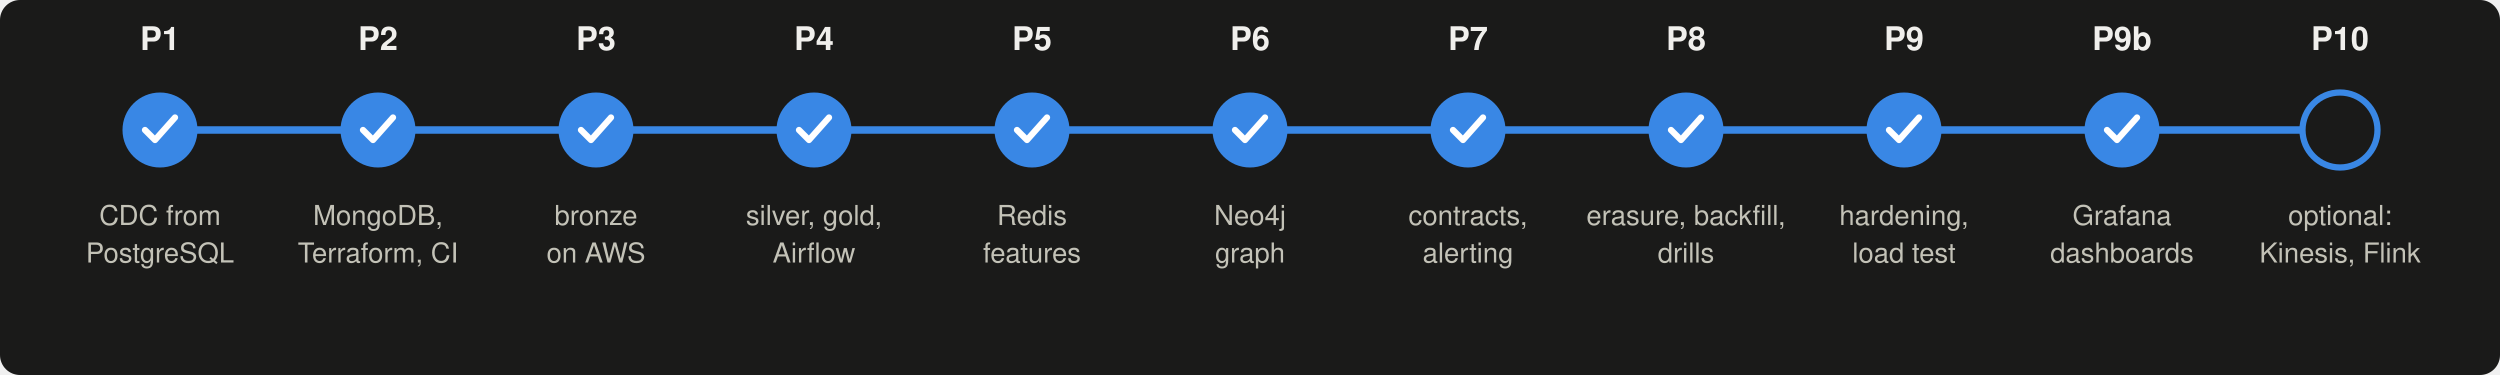
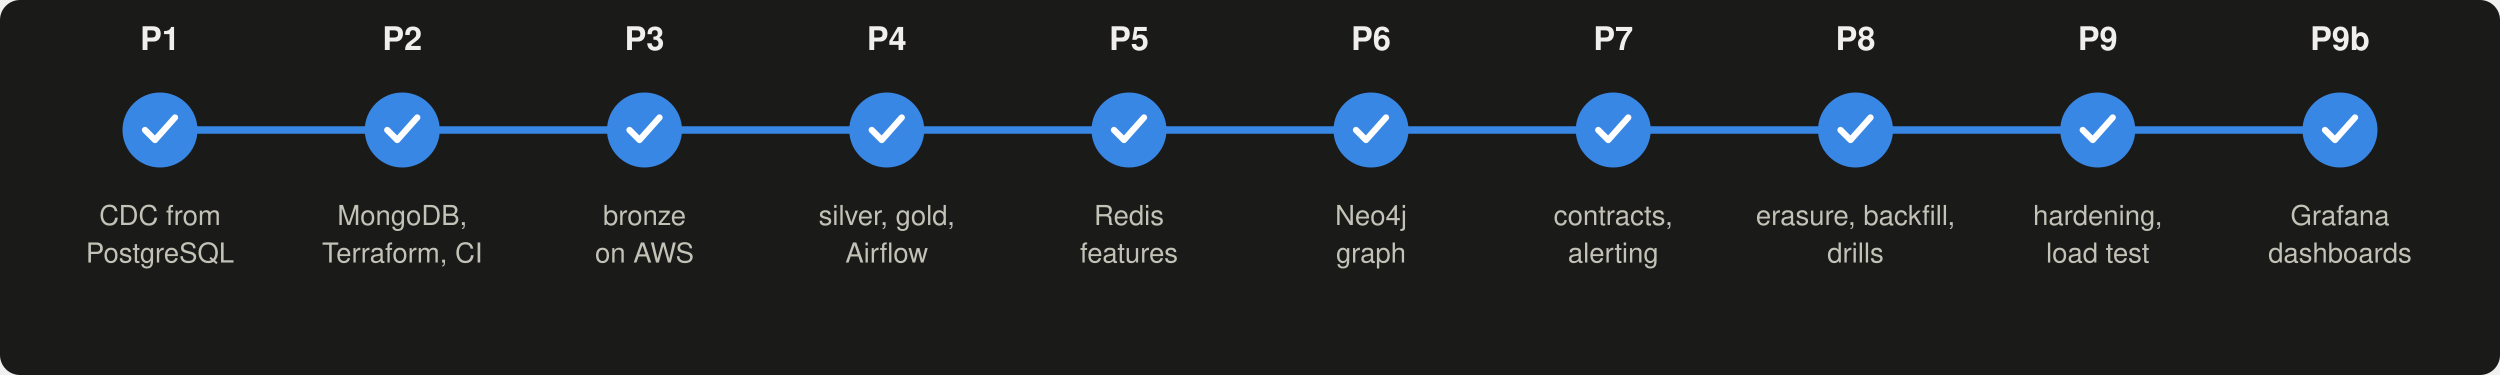
- <svg xmlns="http://www.w3.org/2000/svg" width="1000" height="150" viewBox="0 0 1000 150" role="img" aria-label="Roadmap: P1, P2, P3, P4, P5, P6, P7, P8, P9, P9b done; P10 optional" font-family="system-ui, -apple-system, 'Segoe UI', Helvetica, Arial, sans-serif">
+ <svg xmlns="http://www.w3.org/2000/svg" width="1000" height="150" viewBox="0 0 1000 150" role="img" aria-label="Roadmap: P1, P2, P3, P4, P5, P6, P7, P8, P9, P9b done" font-family="system-ui, -apple-system, 'Segoe UI', Helvetica, Arial, sans-serif">
  <rect width="1000" height="150" rx="8" fill="#1a1a19" />
  <line x1="64" y1="52" x2="936.0" y2="52" stroke="#3987e5" stroke-width="3" />
-   <line x1="936.0" y1="52" x2="936" y2="52" stroke="#383835" stroke-width="3" stroke-dasharray="6 6" />
  <circle cx="64.0" cy="52" r="15" fill="#3987e5" />
  <path d="M58.0,52 l4,4 l8,-9" fill="none" stroke="#ffffff" stroke-width="2.5" stroke-linecap="round" stroke-linejoin="round" />
  <text x="64.0" y="20.0" fill="#f0efec" font-size="13" font-weight="700" text-anchor="middle">P1</text>
  <text x="64.0" y="90.0" fill="#c3c2b7" font-size="11" font-weight="400" text-anchor="middle">CDC from</text>
  <text x="64.0" y="105.0" fill="#c3c2b7" font-size="11" font-weight="400" text-anchor="middle">PostgreSQL</text>
-   <circle cx="151.2" cy="52" r="15" fill="#3987e5" />
-   <path d="M145.2,52 l4,4 l8,-9" fill="none" stroke="#ffffff" stroke-width="2.5" stroke-linecap="round" stroke-linejoin="round" />
-   <text x="151.2" y="20.0" fill="#f0efec" font-size="13" font-weight="700" text-anchor="middle">P2</text>
-   <text x="151.2" y="90.0" fill="#c3c2b7" font-size="11" font-weight="400" text-anchor="middle">MongoDB,</text>
-   <text x="151.2" y="105.0" fill="#c3c2b7" font-size="11" font-weight="400" text-anchor="middle">Terraform, CI</text>
-   <circle cx="238.4" cy="52" r="15" fill="#3987e5" />
-   <path d="M232.4,52 l4,4 l8,-9" fill="none" stroke="#ffffff" stroke-width="2.5" stroke-linecap="round" stroke-linejoin="round" />
-   <text x="238.4" y="20.0" fill="#f0efec" font-size="13" font-weight="700" text-anchor="middle">P3</text>
-   <text x="238.4" y="90.0" fill="#c3c2b7" font-size="11" font-weight="400" text-anchor="middle">bronze</text>
-   <text x="238.4" y="105.0" fill="#c3c2b7" font-size="11" font-weight="400" text-anchor="middle">on AWS</text>
-   <circle cx="325.6" cy="52" r="15" fill="#3987e5" />
-   <path d="M319.6,52 l4,4 l8,-9" fill="none" stroke="#ffffff" stroke-width="2.5" stroke-linecap="round" stroke-linejoin="round" />
-   <text x="325.6" y="20.0" fill="#f0efec" font-size="13" font-weight="700" text-anchor="middle">P4</text>
-   <text x="325.6" y="90.0" fill="#c3c2b7" font-size="11" font-weight="400" text-anchor="middle">silver, gold,</text>
-   <text x="325.6" y="105.0" fill="#c3c2b7" font-size="11" font-weight="400" text-anchor="middle">Airflow</text>
-   <circle cx="412.8" cy="52" r="15" fill="#3987e5" />
-   <path d="M406.8,52 l4,4 l8,-9" fill="none" stroke="#ffffff" stroke-width="2.5" stroke-linecap="round" stroke-linejoin="round" />
-   <text x="412.8" y="20.0" fill="#f0efec" font-size="13" font-weight="700" text-anchor="middle">P5</text>
-   <text x="412.8" y="90.0" fill="#c3c2b7" font-size="11" font-weight="400" text-anchor="middle">Redis</text>
-   <text x="412.8" y="105.0" fill="#c3c2b7" font-size="11" font-weight="400" text-anchor="middle">features</text>
-   <circle cx="500.0" cy="52" r="15" fill="#3987e5" />
-   <path d="M494.0,52 l4,4 l8,-9" fill="none" stroke="#ffffff" stroke-width="2.5" stroke-linecap="round" stroke-linejoin="round" />
-   <text x="500.0" y="20.0" fill="#f0efec" font-size="13" font-weight="700" text-anchor="middle">P6</text>
-   <text x="500.0" y="90.0" fill="#c3c2b7" font-size="11" font-weight="400" text-anchor="middle">Neo4j</text>
-   <text x="500.0" y="105.0" fill="#c3c2b7" font-size="11" font-weight="400" text-anchor="middle">graph</text>
-   <circle cx="587.2" cy="52" r="15" fill="#3987e5" />
-   <path d="M581.2,52 l4,4 l8,-9" fill="none" stroke="#ffffff" stroke-width="2.5" stroke-linecap="round" stroke-linejoin="round" />
-   <text x="587.2" y="20.0" fill="#f0efec" font-size="13" font-weight="700" text-anchor="middle">P7</text>
-   <text x="587.2" y="90.0" fill="#c3c2b7" font-size="11" font-weight="400" text-anchor="middle">contracts,</text>
-   <text x="587.2" y="105.0" fill="#c3c2b7" font-size="11" font-weight="400" text-anchor="middle">alerting</text>
-   <circle cx="674.4" cy="52" r="15" fill="#3987e5" />
-   <path d="M668.4,52 l4,4 l8,-9" fill="none" stroke="#ffffff" stroke-width="2.5" stroke-linecap="round" stroke-linejoin="round" />
-   <text x="674.4" y="20.0" fill="#f0efec" font-size="13" font-weight="700" text-anchor="middle">P8</text>
-   <text x="674.4" y="90.0" fill="#c3c2b7" font-size="11" font-weight="400" text-anchor="middle">erasure, backfill,</text>
-   <text x="674.4" y="105.0" fill="#c3c2b7" font-size="11" font-weight="400" text-anchor="middle">drills</text>
-   <circle cx="761.6" cy="52" r="15" fill="#3987e5" />
-   <path d="M755.6,52 l4,4 l8,-9" fill="none" stroke="#ffffff" stroke-width="2.5" stroke-linecap="round" stroke-linejoin="round" />
-   <text x="761.6" y="20.0" fill="#f0efec" font-size="13" font-weight="700" text-anchor="middle">P9</text>
-   <text x="761.6" y="90.0" fill="#c3c2b7" font-size="11" font-weight="400" text-anchor="middle">hardening,</text>
-   <text x="761.6" y="105.0" fill="#c3c2b7" font-size="11" font-weight="400" text-anchor="middle">load test</text>
-   <circle cx="848.8" cy="52" r="15" fill="#3987e5" />
-   <path d="M842.8,52 l4,4 l8,-9" fill="none" stroke="#ffffff" stroke-width="2.5" stroke-linecap="round" stroke-linejoin="round" />
-   <text x="848.8" y="20.0" fill="#f0efec" font-size="13" font-weight="700" text-anchor="middle">P9b</text>
-   <text x="848.8" y="90.0" fill="#c3c2b7" font-size="11" font-weight="400" text-anchor="middle">Grafana</text>
-   <text x="848.8" y="105.0" fill="#c3c2b7" font-size="11" font-weight="400" text-anchor="middle">dashboards</text>
-   <circle cx="936.0" cy="52" r="15" fill="#1a1a19" stroke="#3987e5" stroke-width="2.5" />
-   <text x="936.0" y="20.0" fill="#f0efec" font-size="13" font-weight="700" text-anchor="middle">P10</text>
-   <text x="936.0" y="90.0" fill="#c3c2b7" font-size="11" font-weight="400" text-anchor="middle">optional:</text>
-   <text x="936.0" y="105.0" fill="#c3c2b7" font-size="11" font-weight="400" text-anchor="middle">Kinesis, Flink</text>
+   <circle cx="160.9" cy="52" r="15" fill="#3987e5" />
+   <path d="M154.9,52 l4,4 l8,-9" fill="none" stroke="#ffffff" stroke-width="2.5" stroke-linecap="round" stroke-linejoin="round" />
+   <text x="160.9" y="20.0" fill="#f0efec" font-size="13" font-weight="700" text-anchor="middle">P2</text>
+   <text x="160.9" y="90.0" fill="#c3c2b7" font-size="11" font-weight="400" text-anchor="middle">MongoDB,</text>
+   <text x="160.9" y="105.0" fill="#c3c2b7" font-size="11" font-weight="400" text-anchor="middle">Terraform, CI</text>
+   <circle cx="257.8" cy="52" r="15" fill="#3987e5" />
+   <path d="M251.8,52 l4,4 l8,-9" fill="none" stroke="#ffffff" stroke-width="2.5" stroke-linecap="round" stroke-linejoin="round" />
+   <text x="257.8" y="20.0" fill="#f0efec" font-size="13" font-weight="700" text-anchor="middle">P3</text>
+   <text x="257.8" y="90.0" fill="#c3c2b7" font-size="11" font-weight="400" text-anchor="middle">bronze</text>
+   <text x="257.8" y="105.0" fill="#c3c2b7" font-size="11" font-weight="400" text-anchor="middle">on AWS</text>
+   <circle cx="354.7" cy="52" r="15" fill="#3987e5" />
+   <path d="M348.7,52 l4,4 l8,-9" fill="none" stroke="#ffffff" stroke-width="2.5" stroke-linecap="round" stroke-linejoin="round" />
+   <text x="354.7" y="20.0" fill="#f0efec" font-size="13" font-weight="700" text-anchor="middle">P4</text>
+   <text x="354.7" y="90.0" fill="#c3c2b7" font-size="11" font-weight="400" text-anchor="middle">silver, gold,</text>
+   <text x="354.7" y="105.0" fill="#c3c2b7" font-size="11" font-weight="400" text-anchor="middle">Airflow</text>
+   <circle cx="451.6" cy="52" r="15" fill="#3987e5" />
+   <path d="M445.6,52 l4,4 l8,-9" fill="none" stroke="#ffffff" stroke-width="2.5" stroke-linecap="round" stroke-linejoin="round" />
+   <text x="451.6" y="20.0" fill="#f0efec" font-size="13" font-weight="700" text-anchor="middle">P5</text>
+   <text x="451.6" y="90.0" fill="#c3c2b7" font-size="11" font-weight="400" text-anchor="middle">Redis</text>
+   <text x="451.6" y="105.0" fill="#c3c2b7" font-size="11" font-weight="400" text-anchor="middle">features</text>
+   <circle cx="548.4" cy="52" r="15" fill="#3987e5" />
+   <path d="M542.4,52 l4,4 l8,-9" fill="none" stroke="#ffffff" stroke-width="2.5" stroke-linecap="round" stroke-linejoin="round" />
+   <text x="548.4" y="20.0" fill="#f0efec" font-size="13" font-weight="700" text-anchor="middle">P6</text>
+   <text x="548.4" y="90.0" fill="#c3c2b7" font-size="11" font-weight="400" text-anchor="middle">Neo4j</text>
+   <text x="548.4" y="105.0" fill="#c3c2b7" font-size="11" font-weight="400" text-anchor="middle">graph</text>
+   <circle cx="645.3" cy="52" r="15" fill="#3987e5" />
+   <path d="M639.3,52 l4,4 l8,-9" fill="none" stroke="#ffffff" stroke-width="2.5" stroke-linecap="round" stroke-linejoin="round" />
+   <text x="645.3" y="20.0" fill="#f0efec" font-size="13" font-weight="700" text-anchor="middle">P7</text>
+   <text x="645.3" y="90.0" fill="#c3c2b7" font-size="11" font-weight="400" text-anchor="middle">contracts,</text>
+   <text x="645.3" y="105.0" fill="#c3c2b7" font-size="11" font-weight="400" text-anchor="middle">alerting</text>
+   <circle cx="742.2" cy="52" r="15" fill="#3987e5" />
+   <path d="M736.2,52 l4,4 l8,-9" fill="none" stroke="#ffffff" stroke-width="2.5" stroke-linecap="round" stroke-linejoin="round" />
+   <text x="742.2" y="20.0" fill="#f0efec" font-size="13" font-weight="700" text-anchor="middle">P8</text>
+   <text x="742.2" y="90.0" fill="#c3c2b7" font-size="11" font-weight="400" text-anchor="middle">erasure, backfill,</text>
+   <text x="742.2" y="105.0" fill="#c3c2b7" font-size="11" font-weight="400" text-anchor="middle">drills</text>
+   <circle cx="839.1" cy="52" r="15" fill="#3987e5" />
+   <path d="M833.1,52 l4,4 l8,-9" fill="none" stroke="#ffffff" stroke-width="2.5" stroke-linecap="round" stroke-linejoin="round" />
+   <text x="839.1" y="20.0" fill="#f0efec" font-size="13" font-weight="700" text-anchor="middle">P9</text>
+   <text x="839.1" y="90.0" fill="#c3c2b7" font-size="11" font-weight="400" text-anchor="middle">hardening,</text>
+   <text x="839.1" y="105.0" fill="#c3c2b7" font-size="11" font-weight="400" text-anchor="middle">load test</text>
+   <circle cx="936.0" cy="52" r="15" fill="#3987e5" />
+   <path d="M930.0,52 l4,4 l8,-9" fill="none" stroke="#ffffff" stroke-width="2.5" stroke-linecap="round" stroke-linejoin="round" />
+   <text x="936.0" y="20.0" fill="#f0efec" font-size="13" font-weight="700" text-anchor="middle">P9b</text>
+   <text x="936.0" y="90.0" fill="#c3c2b7" font-size="11" font-weight="400" text-anchor="middle">Grafana</text>
+   <text x="936.0" y="105.0" fill="#c3c2b7" font-size="11" font-weight="400" text-anchor="middle">dashboards</text>
</svg>
